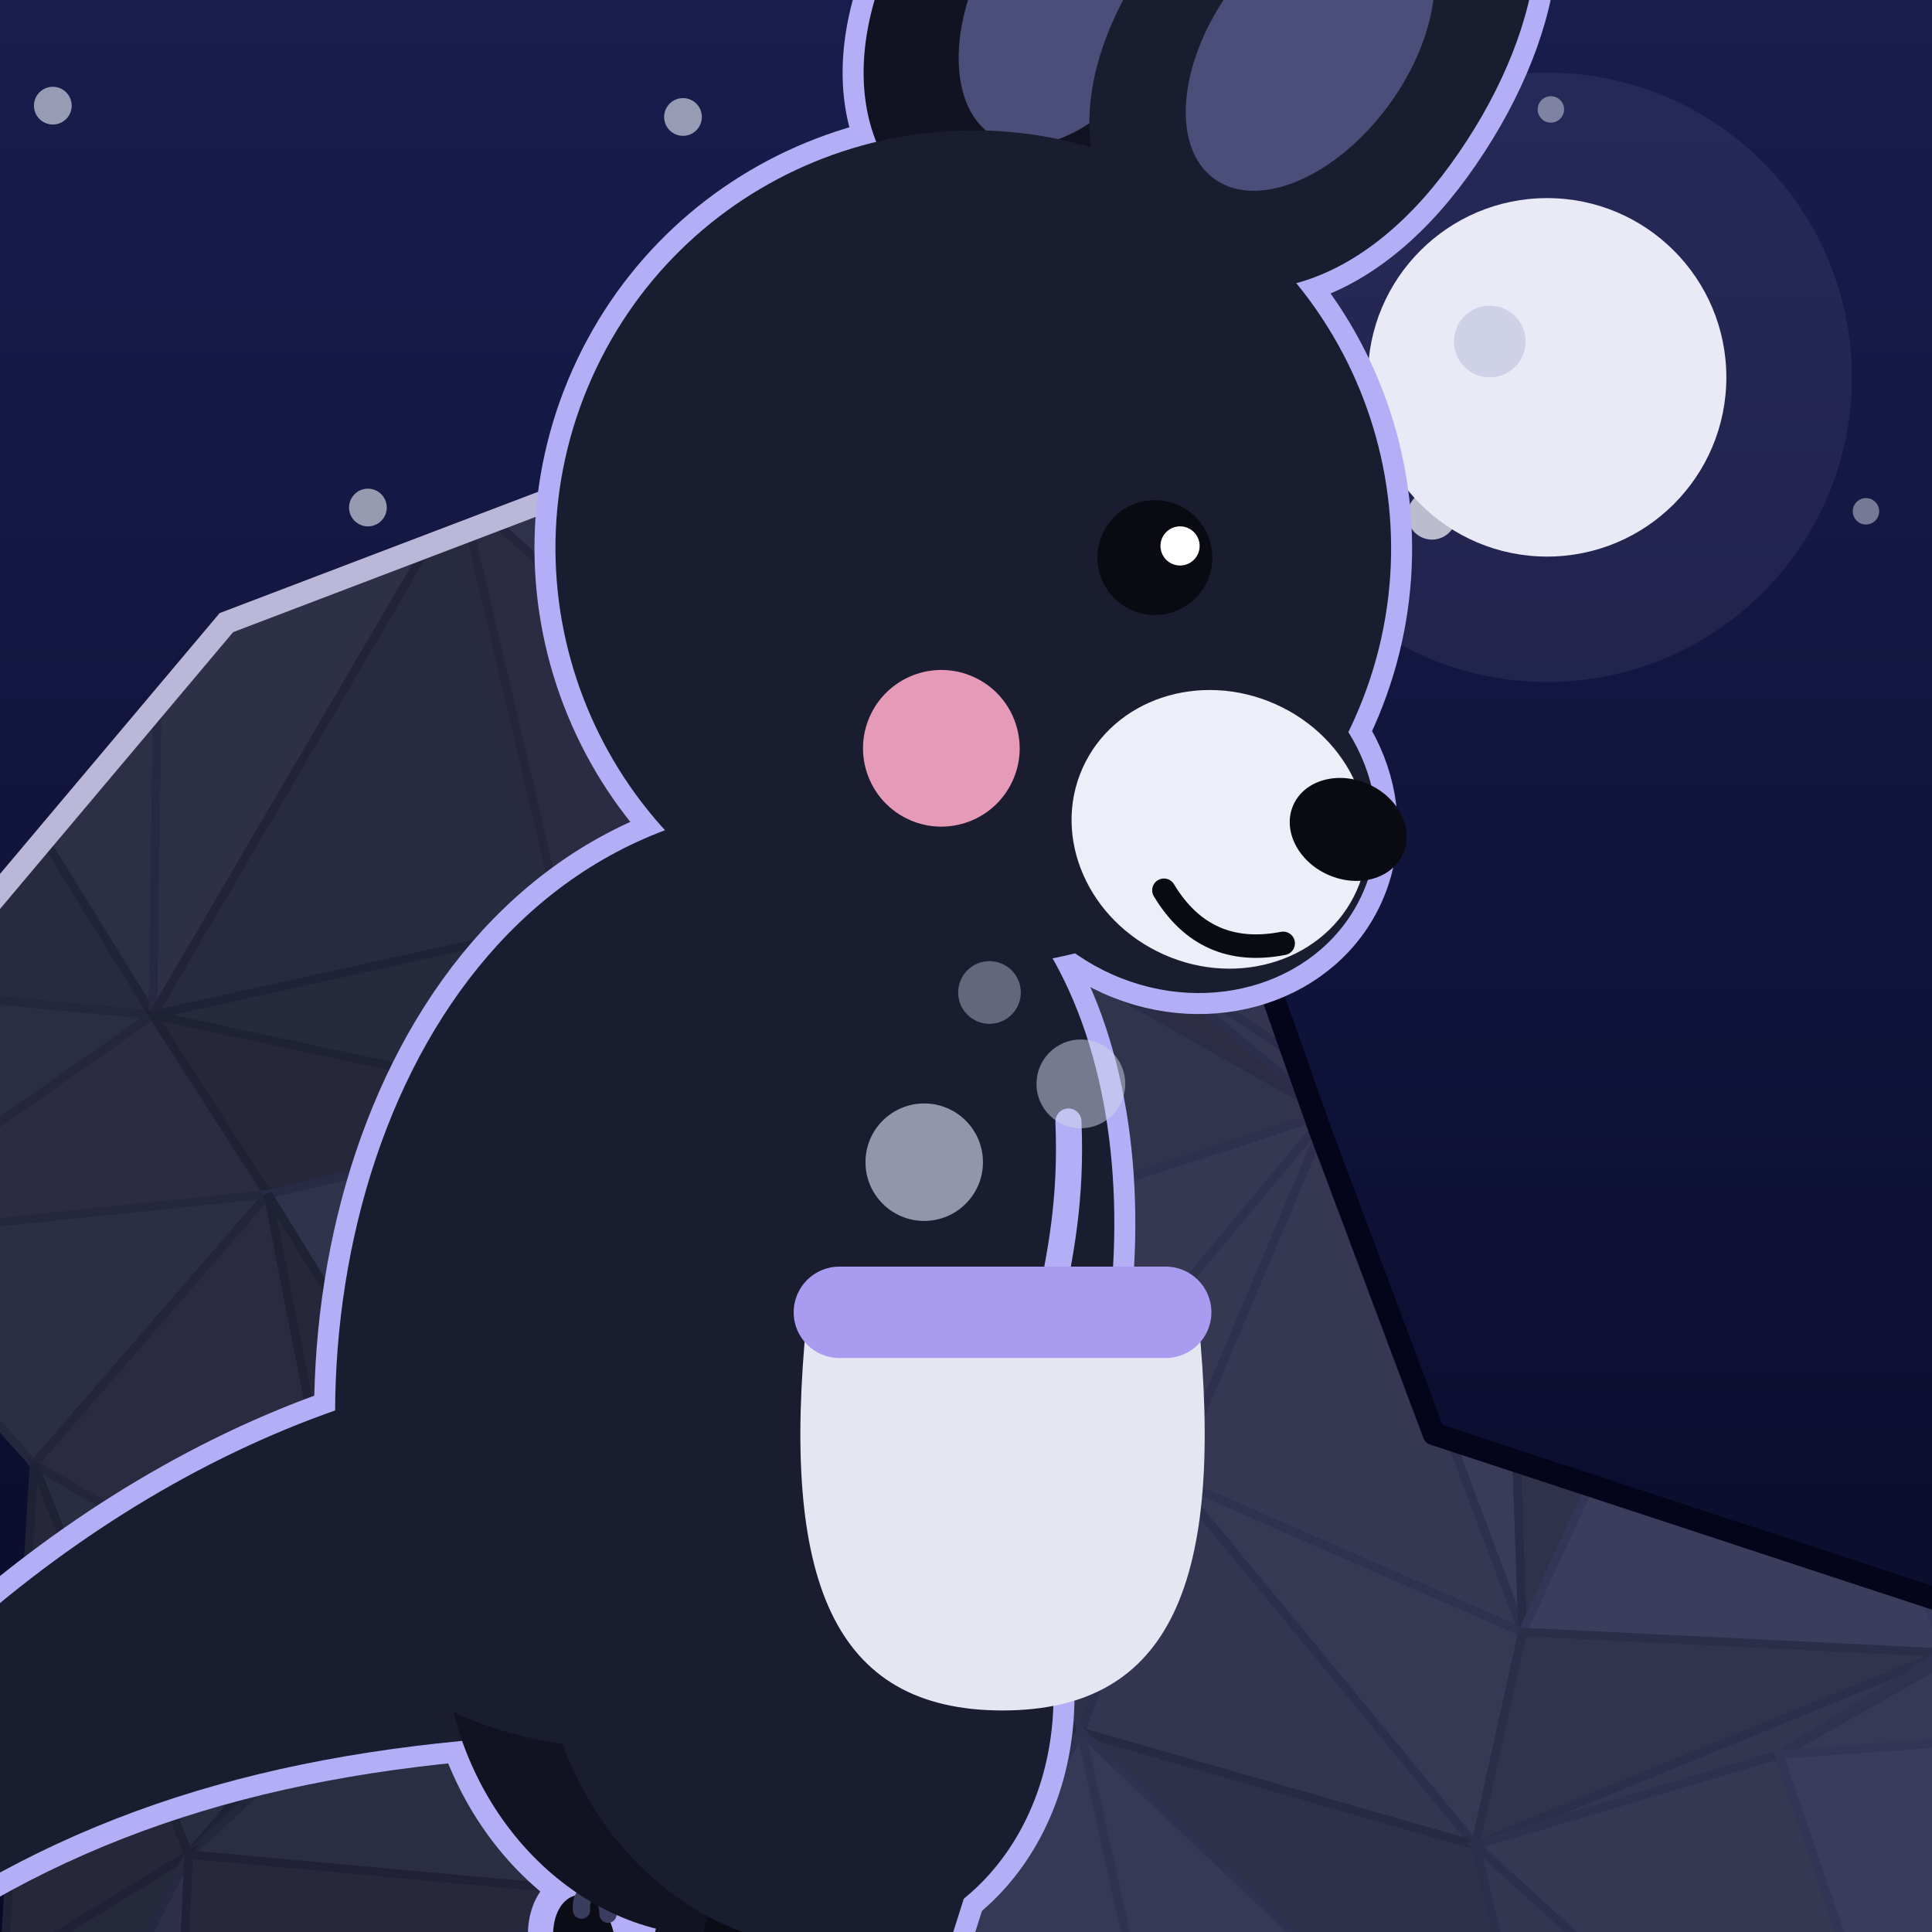
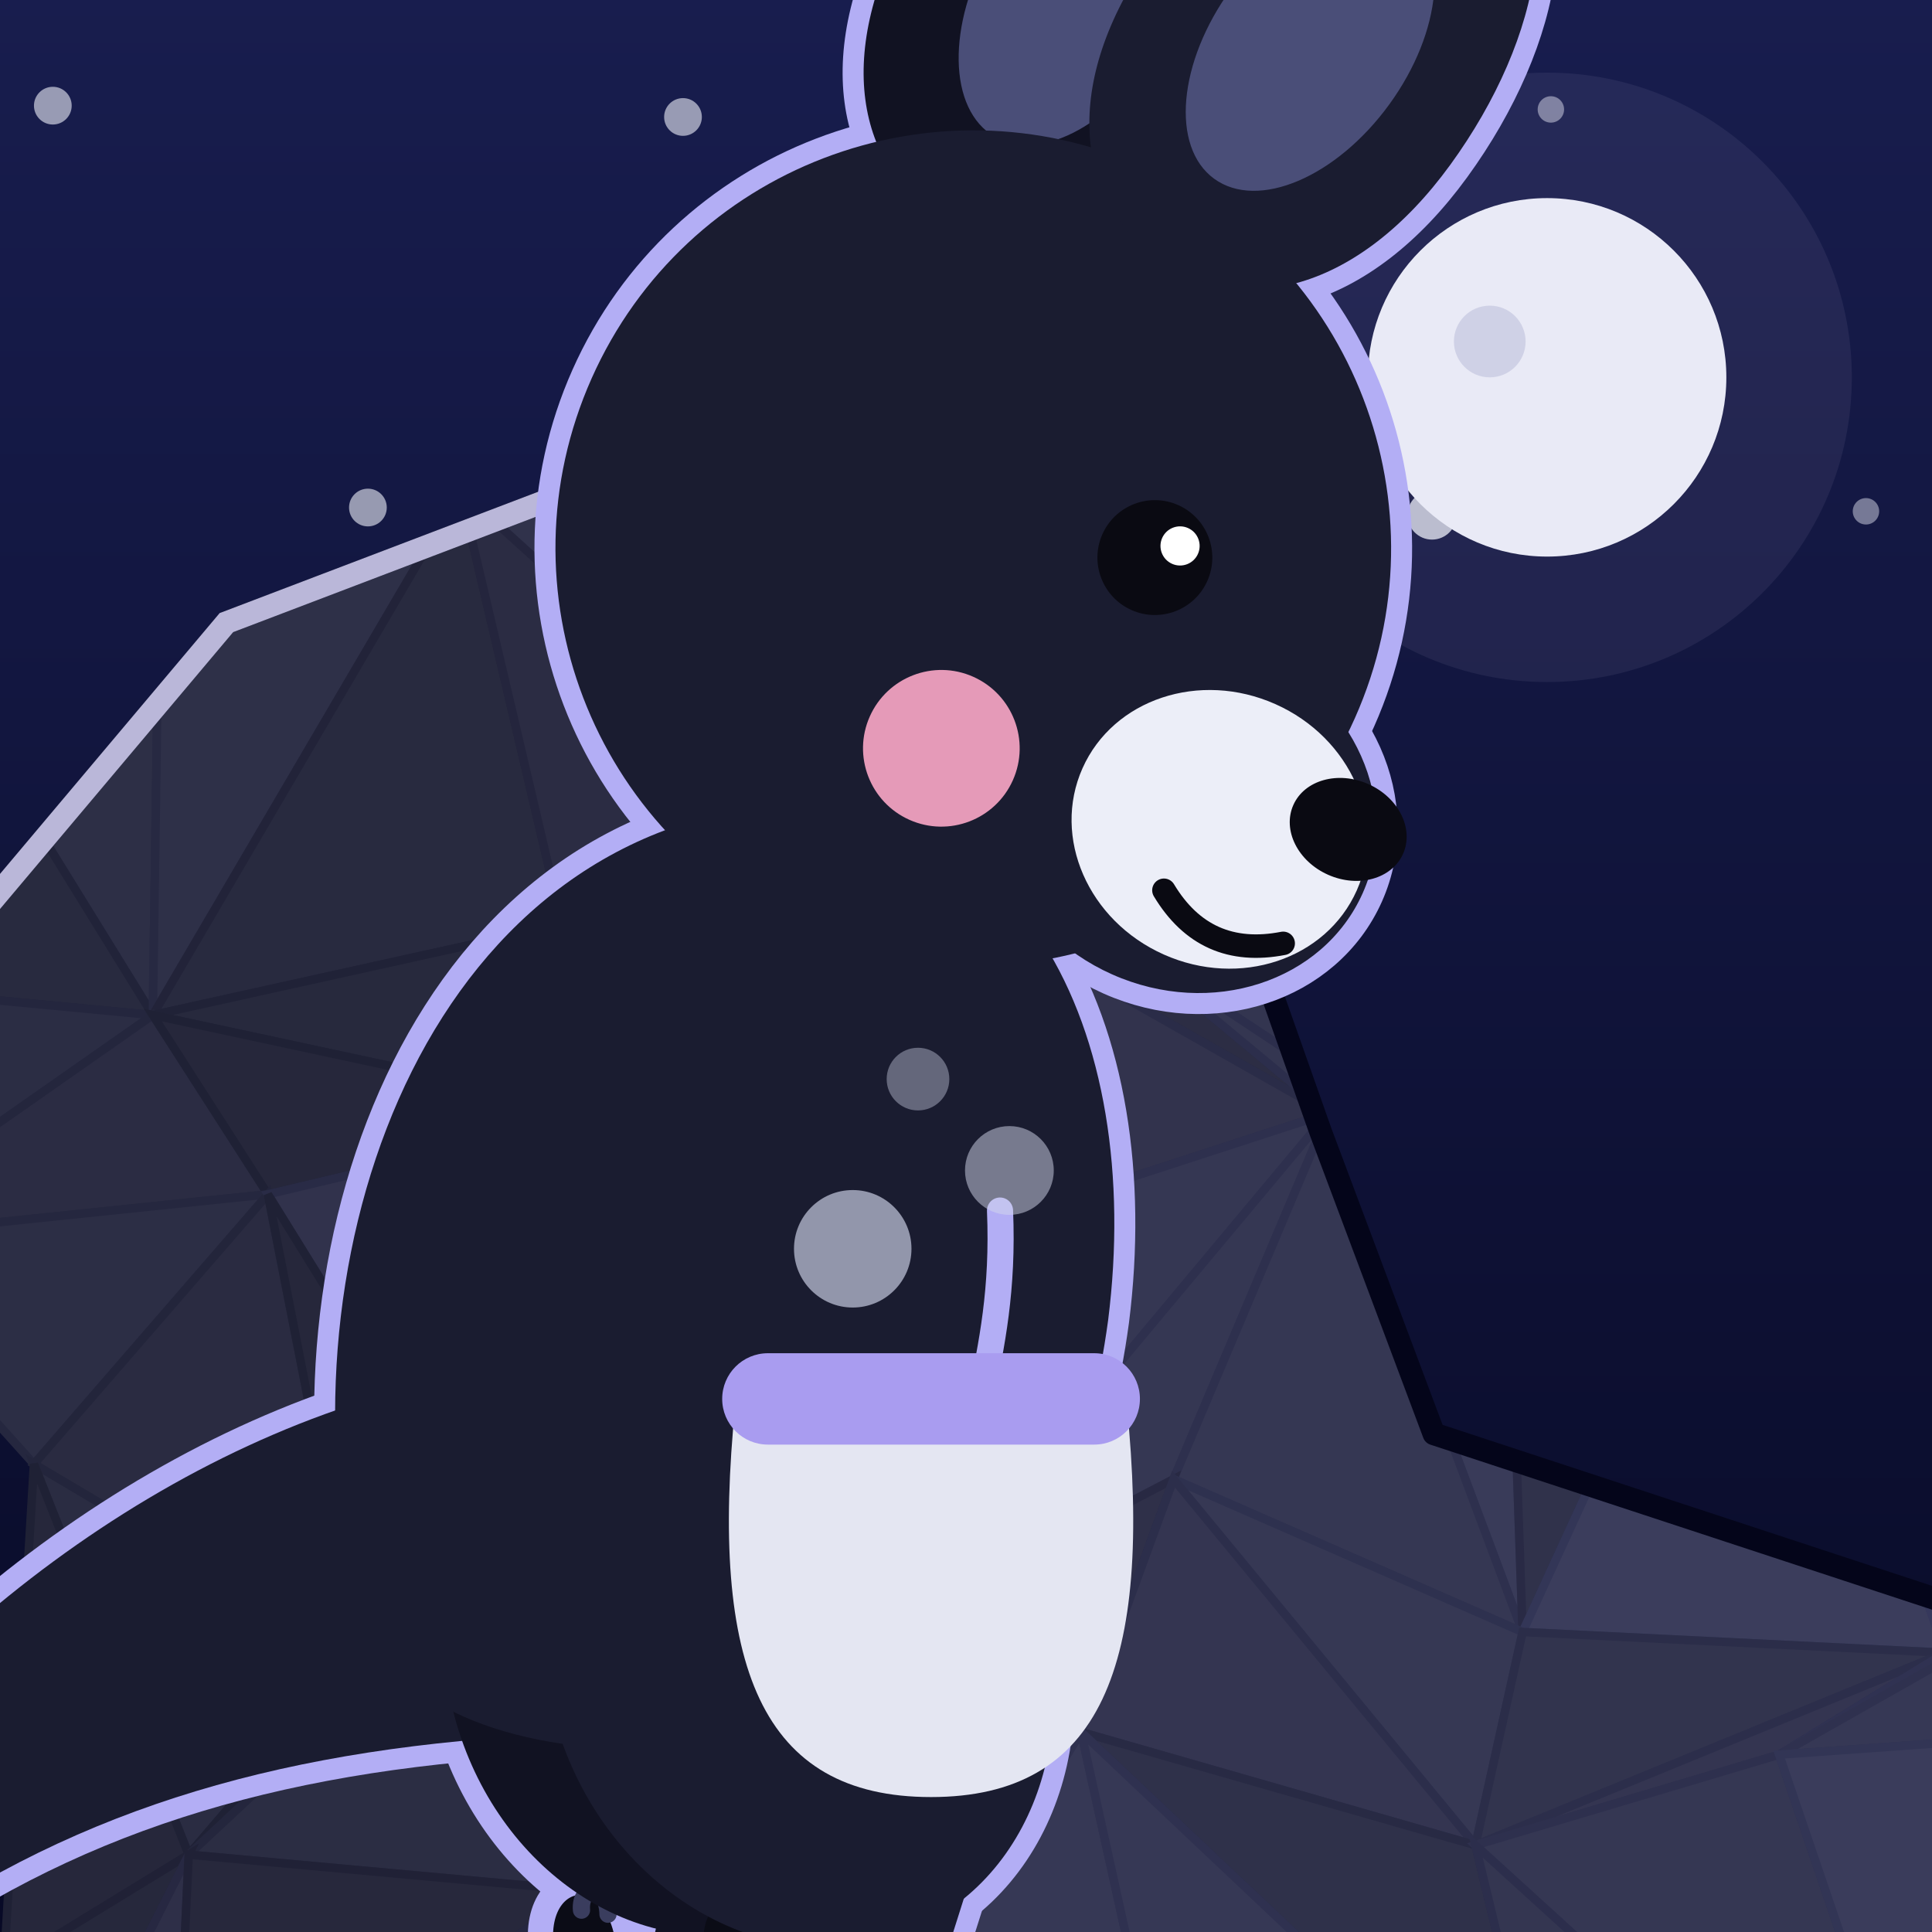
<svg xmlns="http://www.w3.org/2000/svg" viewBox="0 0 1024 1024" width="1024" height="1024" role="img" aria-label="App icon, Chalk-up">
  <defs>
    <clipPath id="ic-chalk-1024">
      <rect width="1024" height="1024" rx="0" />
    </clipPath>
    <linearGradient id="ib-chalk-1024" x1="0" y1="0" x2="0" y2="1">
      <stop offset="0" stop-color="#181D4E" />
      <stop offset="1" stop-color="#080A26" />
    </linearGradient>
  </defs>
  <g clip-path="url(#ic-chalk-1024)">
    <rect width="1024" height="1024" fill="url(#ib-chalk-1024)" />
    <circle cx="655" cy="265" r="7" fill="#EEF0FA" opacity="0.45" />
    <circle cx="28" cy="56" r="10" fill="#EEF0FA" opacity="0.6" />
    <circle cx="425" cy="267" r="13" fill="#EEF0FA" opacity="0.75" />
    <circle cx="822" cy="58" r="7" fill="#EEF0FA" opacity="0.45" />
    <circle cx="195" cy="269" r="10" fill="#EEF0FA" opacity="0.6" />
    <circle cx="592" cy="60" r="13" fill="#EEF0FA" opacity="0.75" />
    <circle cx="989" cy="271" r="7" fill="#EEF0FA" opacity="0.45" />
    <circle cx="362" cy="62" r="10" fill="#EEF0FA" opacity="0.6" />
    <circle cx="759" cy="273" r="13" fill="#EEF0FA" opacity="0.75" />
    <circle cx="820" cy="200" r="161.5" fill="#E9E6FF" opacity=".07" />
    <circle cx="820" cy="200" r="95" fill="#E9EAF6" />
    <circle cx="789.6" cy="181" r="19" fill="#CFD1E6" />
    <g>
      <clipPath id="r-chalk-1024">
        <path d="M-40 1064 L-40 520 L120 330 L330 250 L520 300 L640 430 L700 600 L760 760 L1064 860 L1064 1064Z" />
      </clipPath>
      <g clip-path="url(#r-chalk-1024)">
        <path d="M-75,-107L102,23L69,68Z" fill="hsl(236 22% 20.0%)" stroke="hsl(236 26% 17.5%)" stroke-width="4.5" />
        <path d="M-75,-107L69,68L-3,162Z" fill="hsl(236 22% 19.0%)" stroke="hsl(236 26% 16.5%)" stroke-width="4.5" />
        <path d="M102,23L329,-26L69,68Z" fill="hsl(236 22% 19.2%)" stroke="hsl(236 26% 16.7%)" stroke-width="4.5" />
        <path d="M329,-26L336,174L69,68Z" fill="hsl(236 22% 20.0%)" stroke="hsl(236 26% 17.5%)" stroke-width="4.5" />
        <path d="M329,-26L510,24L336,174Z" fill="hsl(236 22% 20.5%)" stroke="hsl(236 26% 18.0%)" stroke-width="4.5" />
        <path d="M510,24L531,171L336,174Z" fill="hsl(236 22% 21.1%)" stroke="hsl(236 26% 18.6%)" stroke-width="4.5" />
        <path d="M510,24L651,-102L678,164Z" fill="hsl(236 22% 26.1%)" stroke="hsl(236 26% 23.6%)" stroke-width="4.5" />
        <path d="M510,24L678,164L531,171Z" fill="hsl(236 22% 23.5%)" stroke="hsl(236 26% 21.0%)" stroke-width="4.5" />
        <path d="M651,-102L800,-79L869,72Z" fill="hsl(236 22% 26.7%)" stroke="hsl(236 26% 24.2%)" stroke-width="4.5" />
        <path d="M651,-102L869,72L678,164Z" fill="hsl(236 22% 28.6%)" stroke="hsl(236 26% 26.1%)" stroke-width="4.5" />
        <path d="M800,-79L970,-40L918,98Z" fill="hsl(236 22% 30.3%)" stroke="hsl(236 26% 27.8%)" stroke-width="4.5" />
        <path d="M800,-79L918,98L869,72Z" fill="hsl(236 22% 25.8%)" stroke="hsl(236 26% 23.3%)" stroke-width="4.5" />
        <path d="M970,-40L1195,-75L918,98Z" fill="hsl(236 22% 27.0%)" stroke="hsl(236 26% 24.5%)" stroke-width="4.5" />
        <path d="M1195,-75L1093,93L918,98Z" fill="hsl(236 22% 31.0%)" stroke="hsl(236 26% 28.5%)" stroke-width="4.5" />
        <path d="M1195,-75L1379,-49L1093,93Z" fill="hsl(236 22% 31.0%)" stroke="hsl(236 26% 28.5%)" stroke-width="4.5" />
        <path d="M1379,-49L1275,63L1093,93Z" fill="hsl(236 22% 31.0%)" stroke="hsl(236 26% 28.5%)" stroke-width="4.5" />
        <path d="M-3,162L69,68L84,332Z" fill="hsl(236 22% 19.0%)" stroke="hsl(236 26% 16.5%)" stroke-width="4.5" />
        <path d="M-3,162L84,332L-45,334Z" fill="hsl(236 22% 20.6%)" stroke="hsl(236 26% 18.1%)" stroke-width="4.5" />
        <path d="M69,68L336,174L244,260Z" fill="hsl(236 22% 19.9%)" stroke="hsl(236 26% 17.4%)" stroke-width="4.5" />
        <path d="M69,68L244,260L84,332Z" fill="hsl(236 22% 23.1%)" stroke="hsl(236 26% 20.6%)" stroke-width="4.5" />
        <path d="M336,174L531,171L412,268Z" fill="hsl(236 22% 24.6%)" stroke="hsl(236 26% 22.1%)" stroke-width="4.5" />
        <path d="M336,174L412,268L244,260Z" fill="hsl(236 22% 22.6%)" stroke="hsl(236 26% 20.1%)" stroke-width="4.5" />
        <path d="M531,171L678,164L696,253Z" fill="hsl(236 22% 23.5%)" stroke="hsl(236 26% 21.0%)" stroke-width="4.5" />
        <path d="M531,171L696,253L412,268Z" fill="hsl(236 22% 21.6%)" stroke="hsl(236 26% 19.1%)" stroke-width="4.5" />
        <path d="M678,164L869,72L779,282Z" fill="hsl(236 22% 23.8%)" stroke="hsl(236 26% 21.3%)" stroke-width="4.5" />
        <path d="M678,164L779,282L696,253Z" fill="hsl(236 22% 23.6%)" stroke="hsl(236 26% 21.1%)" stroke-width="4.5" />
        <path d="M869,72L918,98L1004,280Z" fill="hsl(236 22% 29.1%)" stroke="hsl(236 26% 26.6%)" stroke-width="4.5" />
        <path d="M869,72L1004,280L779,282Z" fill="hsl(236 22% 30.2%)" stroke="hsl(236 26% 27.7%)" stroke-width="4.5" />
        <path d="M918,98L1093,93L1174,237Z" fill="hsl(236 22% 31.0%)" stroke="hsl(236 26% 28.5%)" stroke-width="4.5" />
        <path d="M918,98L1174,237L1004,280Z" fill="hsl(236 22% 29.1%)" stroke="hsl(236 26% 26.6%)" stroke-width="4.5" />
        <path d="M1093,93L1275,63L1293,328Z" fill="hsl(236 22% 30.5%)" stroke="hsl(236 26% 28.0%)" stroke-width="4.5" />
        <path d="M1093,93L1293,328L1174,237Z" fill="hsl(236 22% 29.6%)" stroke="hsl(236 26% 27.1%)" stroke-width="4.5" />
        <path d="M-45,334L84,332L81,538Z" fill="hsl(236 22% 22.6%)" stroke="hsl(236 26% 20.1%)" stroke-width="4.5" />
        <path d="M-45,334L81,538L-56,525Z" fill="hsl(236 22% 20.2%)" stroke="hsl(236 26% 17.7%)" stroke-width="4.5" />
        <path d="M84,332L244,260L81,538Z" fill="hsl(236 22% 23.1%)" stroke="hsl(236 26% 20.6%)" stroke-width="4.5" />
        <path d="M244,260L298,490L81,538Z" fill="hsl(236 22% 20.3%)" stroke="hsl(236 26% 17.8%)" stroke-width="4.5" />
        <path d="M244,260L412,268L448,445Z" fill="hsl(236 22% 24.0%)" stroke="hsl(236 26% 21.5%)" stroke-width="4.5" />
        <path d="M244,260L448,445L298,490Z" fill="hsl(236 22% 21.4%)" stroke="hsl(236 26% 18.9%)" stroke-width="4.5" />
        <path d="M412,268L696,253L592,497Z" fill="hsl(236 22% 26.4%)" stroke="hsl(236 26% 23.9%)" stroke-width="4.5" />
        <path d="M412,268L592,497L448,445Z" fill="hsl(236 22% 25.9%)" stroke="hsl(236 26% 23.4%)" stroke-width="4.5" />
        <path d="M696,253L779,282L592,497Z" fill="hsl(236 22% 27.7%)" stroke="hsl(236 26% 25.2%)" stroke-width="4.5" />
        <path d="M779,282L751,476L592,497Z" fill="hsl(236 22% 24.5%)" stroke="hsl(236 26% 22.0%)" stroke-width="4.5" />
        <path d="M779,282L1004,280L751,476Z" fill="hsl(236 22% 29.3%)" stroke="hsl(236 26% 26.8%)" stroke-width="4.5" />
        <path d="M1004,280L925,488L751,476Z" fill="hsl(236 22% 29.6%)" stroke="hsl(236 26% 27.1%)" stroke-width="4.5" />
        <path d="M1004,280L1174,237L925,488Z" fill="hsl(236 22% 29.1%)" stroke="hsl(236 26% 26.6%)" stroke-width="4.5" />
        <path d="M1174,237L1138,470L925,488Z" fill="hsl(236 22% 27.6%)" stroke="hsl(236 26% 25.1%)" stroke-width="4.5" />
        <path d="M1174,237L1293,328L1276,538Z" fill="hsl(236 22% 28.1%)" stroke="hsl(236 26% 25.6%)" stroke-width="4.5" />
        <path d="M1174,237L1276,538L1138,470Z" fill="hsl(236 22% 27.2%)" stroke="hsl(236 26% 24.7%)" stroke-width="4.5" />
        <path d="M-56,525L81,538L-89,657Z" fill="hsl(236 22% 21.7%)" stroke="hsl(236 26% 19.2%)" stroke-width="4.5" />
        <path d="M81,538L142,633L-89,657Z" fill="hsl(236 22% 21.5%)" stroke="hsl(236 26% 19.0%)" stroke-width="4.5" />
        <path d="M81,538L298,490L323,590Z" fill="hsl(236 22% 19.7%)" stroke="hsl(236 26% 17.2%)" stroke-width="4.5" />
        <path d="M81,538L323,590L142,633Z" fill="hsl(236 22% 19.0%)" stroke="hsl(236 26% 16.5%)" stroke-width="4.5" />
        <path d="M298,490L448,445L323,590Z" fill="hsl(236 22% 25.3%)" stroke="hsl(236 26% 22.8%)" stroke-width="4.5" />
        <path d="M448,445L532,646L323,590Z" fill="hsl(236 22% 22.6%)" stroke="hsl(236 26% 20.1%)" stroke-width="4.5" />
        <path d="M448,445L592,497L704,590Z" fill="hsl(236 22% 22.0%)" stroke="hsl(236 26% 19.5%)" stroke-width="4.5" />
        <path d="M448,445L704,590L532,646Z" fill="hsl(236 22% 24.9%)" stroke="hsl(236 26% 22.4%)" stroke-width="4.5" />
        <path d="M592,497L751,476L799,634Z" fill="hsl(236 22% 25.7%)" stroke="hsl(236 26% 23.2%)" stroke-width="4.5" />
        <path d="M592,497L799,634L704,590Z" fill="hsl(236 22% 26.0%)" stroke="hsl(236 26% 23.5%)" stroke-width="4.5" />
        <path d="M751,476L925,488L932,593Z" fill="hsl(236 22% 24.5%)" stroke="hsl(236 26% 22.0%)" stroke-width="4.5" />
        <path d="M751,476L932,593L799,634Z" fill="hsl(236 22% 26.8%)" stroke="hsl(236 26% 24.3%)" stroke-width="4.5" />
        <path d="M925,488L1138,470L1119,639Z" fill="hsl(236 22% 29.1%)" stroke="hsl(236 26% 26.6%)" stroke-width="4.5" />
        <path d="M925,488L1119,639L932,593Z" fill="hsl(236 22% 25.4%)" stroke="hsl(236 26% 22.9%)" stroke-width="4.5" />
        <path d="M1138,470L1276,538L1255,573Z" fill="hsl(236 22% 27.9%)" stroke="hsl(236 26% 25.4%)" stroke-width="4.5" />
        <path d="M1138,470L1255,573L1119,639Z" fill="hsl(236 22% 27.2%)" stroke="hsl(236 26% 24.7%)" stroke-width="4.5" />
        <path d="M-89,657L142,633L18,776Z" fill="hsl(236 22% 22.2%)" stroke="hsl(236 26% 19.7%)" stroke-width="4.5" />
        <path d="M142,633L190,878L18,776Z" fill="hsl(236 22% 21.0%)" stroke="hsl(236 26% 18.5%)" stroke-width="4.5" />
        <path d="M142,633L323,590L264,830Z" fill="hsl(236 22% 24.4%)" stroke="hsl(236 26% 21.9%)" stroke-width="4.5" />
        <path d="M142,633L264,830L190,878Z" fill="hsl(236 22% 19.0%)" stroke="hsl(236 26% 16.5%)" stroke-width="4.5" />
        <path d="M323,590L532,646L264,830Z" fill="hsl(236 22% 21.1%)" stroke="hsl(236 26% 18.6%)" stroke-width="4.5" />
        <path d="M532,646L480,858L264,830Z" fill="hsl(236 22% 23.7%)" stroke="hsl(236 26% 21.2%)" stroke-width="4.5" />
        <path d="M532,646L704,590L480,858Z" fill="hsl(236 22% 26.8%)" stroke="hsl(236 26% 24.3%)" stroke-width="4.5" />
        <path d="M704,590L622,784L480,858Z" fill="hsl(236 22% 26.7%)" stroke="hsl(236 26% 24.2%)" stroke-width="4.5" />
        <path d="M704,590L799,634L807,865Z" fill="hsl(236 22% 28.6%)" stroke="hsl(236 26% 26.1%)" stroke-width="4.5" />
        <path d="M704,590L807,865L622,784Z" fill="hsl(236 22% 26.7%)" stroke="hsl(236 26% 24.2%)" stroke-width="4.5" />
        <path d="M799,634L932,593L807,865Z" fill="hsl(236 22% 24.0%)" stroke="hsl(236 26% 21.5%)" stroke-width="4.5" />
        <path d="M932,593L1031,876L807,865Z" fill="hsl(236 22% 29.6%)" stroke="hsl(236 26% 27.1%)" stroke-width="4.5" />
        <path d="M932,593L1119,639L1031,876Z" fill="hsl(236 22% 31.0%)" stroke="hsl(236 26% 28.5%)" stroke-width="4.5" />
        <path d="M1119,639L1181,795L1031,876Z" fill="hsl(236 22% 28.8%)" stroke="hsl(236 26% 26.3%)" stroke-width="4.5" />
        <path d="M1119,639L1255,573L1327,869Z" fill="hsl(236 22% 30.5%)" stroke="hsl(236 26% 28.0%)" stroke-width="4.5" />
        <path d="M1119,639L1327,869L1181,795Z" fill="hsl(236 22% 29.1%)" stroke="hsl(236 26% 26.6%)" stroke-width="4.5" />
        <path d="M18,776L190,878L100,983Z" fill="hsl(236 22% 21.3%)" stroke="hsl(236 26% 18.8%)" stroke-width="4.5" />
        <path d="M18,776L100,983L2,1043Z" fill="hsl(236 22% 19.0%)" stroke="hsl(236 26% 16.5%)" stroke-width="4.5" />
        <path d="M190,878L264,830L100,983Z" fill="hsl(236 22% 19.0%)" stroke="hsl(236 26% 16.5%)" stroke-width="4.5" />
        <path d="M264,830L308,1002L100,983Z" fill="hsl(236 22% 21.6%)" stroke="hsl(236 26% 19.1%)" stroke-width="4.5" />
        <path d="M264,830L480,858L308,1002Z" fill="hsl(236 22% 25.1%)" stroke="hsl(236 26% 22.6%)" stroke-width="4.5" />
        <path d="M480,858L536,978L308,1002Z" fill="hsl(236 22% 24.7%)" stroke="hsl(236 26% 22.2%)" stroke-width="4.5" />
        <path d="M480,858L622,784L573,918Z" fill="hsl(236 22% 23.5%)" stroke="hsl(236 26% 21.0%)" stroke-width="4.5" />
        <path d="M480,858L573,918L536,978Z" fill="hsl(236 22% 22.6%)" stroke="hsl(236 26% 20.1%)" stroke-width="4.5" />
        <path d="M622,784L807,865L782,978Z" fill="hsl(236 22% 27.1%)" stroke="hsl(236 26% 24.6%)" stroke-width="4.5" />
        <path d="M622,784L782,978L573,918Z" fill="hsl(236 22% 25.9%)" stroke="hsl(236 26% 23.4%)" stroke-width="4.5" />
        <path d="M807,865L1031,876L782,978Z" fill="hsl(236 22% 25.2%)" stroke="hsl(236 26% 22.7%)" stroke-width="4.5" />
        <path d="M1031,876L943,930L782,978Z" fill="hsl(236 22% 25.9%)" stroke="hsl(236 26% 23.4%)" stroke-width="4.5" />
        <path d="M1031,876L1181,795L943,930Z" fill="hsl(236 22% 27.9%)" stroke="hsl(236 26% 25.4%)" stroke-width="4.5" />
        <path d="M1181,795L1167,914L943,930Z" fill="hsl(236 22% 27.2%)" stroke="hsl(236 26% 24.7%)" stroke-width="4.5" />
        <path d="M1181,795L1327,869L1335,980Z" fill="hsl(236 22% 31.0%)" stroke="hsl(236 26% 28.5%)" stroke-width="4.5" />
        <path d="M1181,795L1335,980L1167,914Z" fill="hsl(236 22% 30.2%)" stroke="hsl(236 26% 27.7%)" stroke-width="4.5" />
        <path d="M2,1043L100,983L-3,1187Z" fill="hsl(236 22% 19.3%)" stroke="hsl(236 26% 16.8%)" stroke-width="4.5" />
        <path d="M100,983L92,1155L-3,1187Z" fill="hsl(236 22% 23.0%)" stroke="hsl(236 26% 20.5%)" stroke-width="4.5" />
        <path d="M100,983L308,1002L92,1155Z" fill="hsl(236 22% 19.4%)" stroke="hsl(236 26% 16.9%)" stroke-width="4.5" />
        <path d="M308,1002L255,1091L92,1155Z" fill="hsl(236 22% 22.4%)" stroke="hsl(236 26% 19.9%)" stroke-width="4.5" />
        <path d="M308,1002L536,978L414,1178Z" fill="hsl(236 22% 21.3%)" stroke="hsl(236 26% 18.8%)" stroke-width="4.5" />
        <path d="M308,1002L414,1178L255,1091Z" fill="hsl(236 22% 22.9%)" stroke="hsl(236 26% 20.4%)" stroke-width="4.5" />
        <path d="M536,978L573,918L414,1178Z" fill="hsl(236 22% 21.4%)" stroke="hsl(236 26% 18.9%)" stroke-width="4.5" />
        <path d="M573,918L632,1185L414,1178Z" fill="hsl(236 22% 27.2%)" stroke="hsl(236 26% 24.7%)" stroke-width="4.5" />
        <path d="M573,918L782,978L825,1156Z" fill="hsl(236 22% 23.7%)" stroke="hsl(236 26% 21.2%)" stroke-width="4.5" />
        <path d="M573,918L825,1156L632,1185Z" fill="hsl(236 22% 27.3%)" stroke="hsl(236 26% 24.8%)" stroke-width="4.5" />
        <path d="M782,978L943,930L1039,1212Z" fill="hsl(236 22% 26.7%)" stroke="hsl(236 26% 24.2%)" stroke-width="4.5" />
        <path d="M782,978L1039,1212L825,1156Z" fill="hsl(236 22% 26.0%)" stroke="hsl(236 26% 23.5%)" stroke-width="4.5" />
        <path d="M943,930L1167,914L1039,1212Z" fill="hsl(236 22% 29.1%)" stroke="hsl(236 26% 26.6%)" stroke-width="4.5" />
        <path d="M1167,914L1142,1133L1039,1212Z" fill="hsl(236 22% 31.0%)" stroke="hsl(236 26% 28.5%)" stroke-width="4.5" />
        <path d="M1167,914L1335,980L1290,1136Z" fill="hsl(236 22% 27.8%)" stroke="hsl(236 26% 25.3%)" stroke-width="4.5" />
        <path d="M1167,914L1290,1136L1142,1133Z" fill="hsl(236 22% 31.0%)" stroke="hsl(236 26% 28.5%)" stroke-width="4.5" />
        <path d="M-3,1187L92,1155L-46,1291Z" fill="hsl(236 22% 19.0%)" stroke="hsl(236 26% 16.5%)" stroke-width="4.5" />
        <path d="M92,1155L96,1281L-46,1291Z" fill="hsl(236 22% 19.0%)" stroke="hsl(236 26% 16.5%)" stroke-width="4.5" />
        <path d="M92,1155L255,1091L96,1281Z" fill="hsl(236 22% 22.1%)" stroke="hsl(236 26% 19.6%)" stroke-width="4.5" />
        <path d="M255,1091L344,1350L96,1281Z" fill="hsl(236 22% 20.1%)" stroke="hsl(236 26% 17.6%)" stroke-width="4.5" />
        <path d="M255,1091L414,1178L344,1350Z" fill="hsl(236 22% 20.8%)" stroke="hsl(236 26% 18.3%)" stroke-width="4.5" />
        <path d="M414,1178L463,1335L344,1350Z" fill="hsl(236 22% 25.2%)" stroke="hsl(236 26% 22.7%)" stroke-width="4.5" />
        <path d="M414,1178L632,1185L463,1335Z" fill="hsl(236 22% 21.1%)" stroke="hsl(236 26% 18.6%)" stroke-width="4.5" />
        <path d="M632,1185L592,1341L463,1335Z" fill="hsl(236 22% 25.5%)" stroke="hsl(236 26% 23.0%)" stroke-width="4.5" />
        <path d="M632,1185L825,1156L592,1341Z" fill="hsl(236 22% 23.8%)" stroke="hsl(236 26% 21.3%)" stroke-width="4.5" />
        <path d="M825,1156L809,1316L592,1341Z" fill="hsl(236 22% 28.6%)" stroke="hsl(236 26% 26.1%)" stroke-width="4.5" />
        <path d="M825,1156L1039,1212L809,1316Z" fill="hsl(236 22% 27.1%)" stroke="hsl(236 26% 24.6%)" stroke-width="4.5" />
        <path d="M1039,1212L941,1308L809,1316Z" fill="hsl(236 22% 27.7%)" stroke="hsl(236 26% 25.2%)" stroke-width="4.5" />
        <path d="M1039,1212L1142,1133L1199,1263Z" fill="hsl(236 22% 27.1%)" stroke="hsl(236 26% 24.6%)" stroke-width="4.5" />
        <path d="M1039,1212L1199,1263L941,1308Z" fill="hsl(236 22% 27.4%)" stroke="hsl(236 26% 24.9%)" stroke-width="4.5" />
        <path d="M1142,1133L1290,1136L1375,1306Z" fill="hsl(236 22% 29.9%)" stroke="hsl(236 26% 27.4%)" stroke-width="4.5" />
        <path d="M1142,1133L1375,1306L1199,1263Z" fill="hsl(236 22% 29.4%)" stroke="hsl(236 26% 26.9%)" stroke-width="4.5" />
      </g>
      <path d="M-40 1064 L-40 520 L120 330 L330 250 L520 300 L640 430 L700 600 L760 760 L1064 860 L1064 1064Z" fill="none" stroke="#04051A" stroke-width="12" stroke-linejoin="round" />
      <path d="M-40 520 L120 330 L330 250 L520 300 L640 430" fill="none" stroke="#D9D6FA" stroke-width="12" stroke-linecap="round" opacity=".85" />
    </g>
    <svg x="0" y="0" width="1024" height="1024" viewBox="-52 -126 148 148" preserveAspectRatio="xMidYMid slice">
      <g fill="#B3AEF5" stroke="#B3AEF5" stroke-width="3.217" stroke-linejoin="round">
        <g transform="translate(0 0)">
          <g data-part="body" transform="translate(0 0) rotate(2)">
            <g data-part="tail" transform="translate(-18 -4) rotate(-6)">
              <g>
                <path d="M4 -16 C-18 -14 -40 0 -54 18 C-58 24 -53 30 -47 26 C-32 16 -16 12 4 12Z" />
              </g>
            </g>
            <g data-part="thighFar" transform="translate(-4 -12) rotate(4)">
              <g data-part="shinFar" transform="translate(12 28) rotate(10)">
                <g>
                  <path d="M-6 0 L-5 16 A5 5 0 0 0 5 16 L6 0 A6 6 0 0 0 -6 0Z" />
                </g>
                <g data-part="shoeFar" transform="translate(0 20) rotate(-14)">
                  <g>
                    <g transform="scale(1.2)">
                      <path d="M-7.6 -8.4 C-10.4 -14.6 -4.6 -16.4 -4.2 -9.8Z" fill="#0B0C16" />
                      <path d="M-7 -8 C-11 -6 -13 0 -12 5 C-11.5 9 -8 11 -4 10.6 C4 10 14 12 22 14.5 C26 15.6 29 15 28.5 12.5 C27.5 8 21 3 14 -0.5 C9 -3 5 -7 3 -9 C0 -10.6 -4 -10.2 -7 -8Z" fill="#0B0C16" />
                    </g>
                  </g>
                </g>
              </g>
              <g>
                <ellipse cx="6" cy="12" rx="19" ry="22" transform="rotate(-20 6 12)" />
              </g>
            </g>
-             <g data-part="armFar" transform="translate(12 -46) rotate(-30)">
+             <g data-part="armFar" transform="translate(9 -39) rotate(-30)">
              <g>
                <path d="M-10 0 C-10 -8 10 -8 10 0 C10 8 7 14 5.5 19 C7.5 22 7 28.5 1.5 29.5 C-3.5 30 -5 26 -3.8 20 C-5 13 -9 7 -10 0Z" />
              </g>
            </g>
            <g>
              <path d="M-24 0 C-32 -24 -24 -58 2 -64 C24 -68 34 -48 32 -26 C30 -6 20 6 2 8 C-12 9 -20 6 -24 0Z" />
            </g>
            <g data-part="head" transform="translate(8 -56) rotate(22)">
              <g data-part="earFar" transform="translate(-12 -54) rotate(6)">
                <g>
                  <path d="M0 -41 C9 -41 14 -30 14 -18 C14 -6 8 1 0 1 C-8 1 -14 -6 -14 -18 C-14 -30 -9 -41 0 -41Z" />
                </g>
              </g>
              <g>
                <circle cx="0" cy="-31" r="32" />
                <circle cx="4" cy="-15" r="17" />
                <ellipse cx="23" cy="-19" rx="15" ry="13.5" />
              </g>
              <g data-part="earNear" transform="translate(4 -58) rotate(12)">
                <g>
                  <path d="M0 -41 C9 -41 14 -30 14 -18 C14 -6 8 1 0 1 C-8 1 -14 -6 -14 -18 C-14 -30 -9 -41 0 -41Z" />
                </g>
              </g>
            </g>
            <g data-part="thighNear" transform="translate(2 -10) rotate(-6)">
              <g data-part="shinNear" transform="translate(12 28) rotate(18)">
                <g>
                  <path d="M-6 0 L-5 16 A5 5 0 0 0 5 16 L6 0 A6 6 0 0 0 -6 0Z" />
                </g>
                <g data-part="shoeNear" transform="translate(0 20) rotate(-12)">
                  <g>
                    <g transform="scale(1.2)">
                      <path d="M-7.6 -8.4 C-10.4 -14.6 -4.6 -16.4 -4.2 -9.8Z" fill="#0B0C16" />
                      <path d="M-7 -8 C-11 -6 -13 0 -12 5 C-11.5 9 -8 11 -4 10.6 C4 10 14 12 22 14.5 C26 15.6 29 15 28.5 12.5 C27.5 8 21 3 14 -0.5 C9 -3 5 -7 3 -9 C0 -10.6 -4 -10.2 -7 -8Z" fill="#0B0C16" />
                    </g>
                  </g>
                </g>
              </g>
              <g>
                <ellipse cx="6" cy="12" rx="19" ry="22" transform="rotate(-20 6 12)" />
              </g>
            </g>
-             <g data-part="armNear" transform="translate(18 -44) rotate(-12)">
+             <g data-part="armNear" transform="translate(13 -37) rotate(-12)">
              <g>
                <path d="M-10 0 C-10 -8 10 -8 10 0 C10 8 7 14 5.5 19 C7.5 22 7 28.5 1.5 29.5 C-3.5 30 -5 26 -3.8 20 C-5 13 -9 7 -10 0Z" />
              </g>
            </g>
          </g>
        </g>
      </g>
      <g transform="translate(0 0)">
        <g data-part="body" transform="translate(0 0) rotate(2)">
          <g data-part="tail" transform="translate(-18 -4) rotate(-6)">
            <g fill="#1A1C30">
              <path d="M4 -16 C-18 -14 -40 0 -54 18 C-58 24 -53 30 -47 26 C-32 16 -16 12 4 12Z" />
            </g>
          </g>
          <g data-part="thighFar" transform="translate(-4 -12) rotate(4)">
            <g data-part="shinFar" transform="translate(12 28) rotate(10)">
              <g fill="#111222">
                <path d="M-6 0 L-5 16 A5 5 0 0 0 5 16 L6 0 A6 6 0 0 0 -6 0Z" />
              </g>
              <g data-part="shoeFar" transform="translate(0 20) rotate(-14)">
                <g fill="#1A1C30">
                  <g transform="scale(1.2)">
                    <path d="M-7.6 -8.4 C-10.4 -14.6 -4.6 -16.4 -4.2 -9.8Z" fill="#0B0C16" />
                    <path d="M-7 -8 C-11 -6 -13 0 -12 5 C-11.5 9 -8 11 -4 10.6 C4 10 14 12 22 14.5 C26 15.6 29 15 28.5 12.5 C27.5 8 21 3 14 -0.5 C9 -3 5 -7 3 -9 C0 -10.6 -4 -10.2 -7 -8Z" fill="#0B0C16" />
                    <g data-detail="">
                      <path d="M-6.6 -13 C-6.8 -14.6 -5 -14.8 -4.9 -12.8" fill="none" stroke="#3A3D5E" stroke-width="1.1" stroke-linecap="round" />
                      <path d="M-3.6 -9.6 C0 -10 2 -9 3 -8.6 C6 -6 9 -3 13 -1 C10.5 2 9.5 5 10 8 L-1.2 7.6 C-2.2 2 -3 -4 -3.6 -9.6Z" fill="#262840" />
                      <path d="M-1 -5.6 l1.6 1.2 l1.6 -1.2 M0 -0.6 l1.6 1.2 l1.6 -1.2 M5.4 1.4 l1.6 1.2 l1.6 -1.2 M1 4.4 l1.6 1.2 l1.6 -1.2" fill="none" stroke="#3A3D5E" stroke-width=".8" stroke-linecap="round" stroke-linejoin="round" />
                      <path d="M13 -1 C10.5 2 9.5 5 10 8" fill="none" stroke="#06071A" stroke-width="1.2" stroke-linecap="round" />
                      <path d="M15.5 0.6 C20 3 24.5 6.6 26.6 10.2" fill="none" stroke="#3A3D5E" stroke-width="1.2" stroke-linecap="round" />
                      <path d="M-7.4 -8.4 C-6.6 -9 -5.6 -9.4 -4.6 -9.6 C-4.4 -3 -3.2 2.6 -1.4 7.4 C3 7.9 7 8.1 10 8 L10.2 10 C6 10.2 0 10.2 -4.6 10.3 C-6.4 4 -7.2 -2 -7.4 -8.4Z" fill="#A99CF0" stroke="#06071A" stroke-width="1" stroke-linejoin="round" />
                      <path d="M2.4 -8.6 L6.6 5" stroke="#06071A" stroke-width="6.6" stroke-linecap="round" />
                      <path d="M2.4 -8.6 L6.6 5" stroke="#14162A" stroke-width="5" stroke-linecap="round" />
                      <path d="M3.1 -6.4 L5.9 2.8" stroke="#3A3D5E" stroke-width=".9" stroke-linecap="round" stroke-dasharray="1.4 1.6" />
                      <path d="M-10.6 8.4 C-6 10.8 6 11.2 21.4 14" fill="none" stroke="#2A2D48" stroke-width="1.1" stroke-linecap="round" />
                    </g>
                  </g>
                </g>
              </g>
            </g>
            <g fill="#111222">
              <ellipse cx="6" cy="12" rx="19" ry="22" transform="rotate(-20 6 12)" />
            </g>
          </g>
-           <g data-part="armFar" transform="translate(12 -46) rotate(-30)">
+           <g data-part="armFar" transform="translate(9 -39) rotate(-30)">
            <g fill="#111222">
              <path d="M-10 0 C-10 -8 10 -8 10 0 C10 8 7 14 5.5 19 C7.5 22 7 28.5 1.5 29.5 C-3.5 30 -5 26 -3.8 20 C-5 13 -9 7 -10 0Z" />
            </g>
          </g>
          <g fill="#1A1C30">
            <path d="M-24 0 C-32 -24 -24 -58 2 -64 C24 -68 34 -48 32 -26 C30 -6 20 6 2 8 C-12 9 -20 6 -24 0Z" />
          </g>
          <g data-part="head" transform="translate(8 -56) rotate(22)">
            <g data-part="earFar" transform="translate(-12 -54) rotate(6)">
              <g fill="#111222">
                <path d="M0 -41 C9 -41 14 -30 14 -18 C14 -6 8 1 0 1 C-8 1 -14 -6 -14 -18 C-14 -30 -9 -41 0 -41Z" />
                <g data-detail="">
                  <ellipse cx="0" cy="-19" rx="7.5" ry="12.5" fill="#4A4E78" />
                </g>
              </g>
            </g>
            <g fill="#1A1C30">
              <circle cx="0" cy="-31" r="32" />
              <circle cx="4" cy="-15" r="17" />
              <ellipse cx="23" cy="-19" rx="15" ry="13.5" />
              <g data-detail="">
                <ellipse cx="26" cy="-19" rx="11.5" ry="10.5" fill="#ECEEF8" />
                <ellipse cx="35" cy="-23" rx="4.6" ry="3.8" fill="#0A0A12" />
                <path d="M24 -13 Q29 -9.5 34 -13" fill="none" stroke="#0A0A12" stroke-width="1.8" stroke-linecap="round" />
                <circle data-eye="" cx="13" cy="-36" r="4.4" fill="#0A0A12" />
                <circle data-glint="" cx="14.4" cy="-37.6" r="1.5" fill="#fff" />
                <circle data-blush="" cx="4" cy="-16" r="6" fill="#E59AB8" />
              </g>
            </g>
            <g data-part="earNear" transform="translate(4 -58) rotate(12)">
              <g fill="#1A1C30">
                <path d="M0 -41 C9 -41 14 -30 14 -18 C14 -6 8 1 0 1 C-8 1 -14 -6 -14 -18 C-14 -30 -9 -41 0 -41Z" />
                <g data-detail="">
                  <ellipse cx="0" cy="-19" rx="7.5" ry="12.5" fill="#4A4E78" />
                </g>
              </g>
            </g>
          </g>
          <g data-part="thighNear" transform="translate(2 -10) rotate(-6)">
            <g data-part="shinNear" transform="translate(12 28) rotate(18)">
              <g fill="#1A1C30">
                <path d="M-6 0 L-5 16 A5 5 0 0 0 5 16 L6 0 A6 6 0 0 0 -6 0Z" />
              </g>
              <g data-part="shoeNear" transform="translate(0 20) rotate(-12)">
                <g fill="#1A1C30">
                  <g transform="scale(1.2)">
                    <path d="M-7.6 -8.4 C-10.4 -14.6 -4.6 -16.4 -4.2 -9.8Z" fill="#0B0C16" />
                    <path d="M-7 -8 C-11 -6 -13 0 -12 5 C-11.5 9 -8 11 -4 10.6 C4 10 14 12 22 14.5 C26 15.6 29 15 28.5 12.5 C27.5 8 21 3 14 -0.5 C9 -3 5 -7 3 -9 C0 -10.6 -4 -10.2 -7 -8Z" fill="#0B0C16" />
                    <g data-detail="">
                      <path d="M-6.6 -13 C-6.8 -14.6 -5 -14.8 -4.9 -12.8" fill="none" stroke="#3A3D5E" stroke-width="1.1" stroke-linecap="round" />
                      <path d="M-3.6 -9.6 C0 -10 2 -9 3 -8.6 C6 -6 9 -3 13 -1 C10.5 2 9.5 5 10 8 L-1.2 7.6 C-2.2 2 -3 -4 -3.6 -9.6Z" fill="#262840" />
                      <path d="M-1 -5.6 l1.6 1.2 l1.6 -1.2 M0 -0.6 l1.6 1.2 l1.6 -1.2 M5.4 1.4 l1.6 1.2 l1.6 -1.2 M1 4.4 l1.6 1.2 l1.6 -1.2" fill="none" stroke="#3A3D5E" stroke-width=".8" stroke-linecap="round" stroke-linejoin="round" />
                      <path d="M13 -1 C10.5 2 9.5 5 10 8" fill="none" stroke="#06071A" stroke-width="1.2" stroke-linecap="round" />
                      <path d="M15.5 0.6 C20 3 24.5 6.6 26.6 10.2" fill="none" stroke="#3A3D5E" stroke-width="1.2" stroke-linecap="round" />
                      <path d="M-7.4 -8.4 C-6.6 -9 -5.6 -9.4 -4.6 -9.6 C-4.4 -3 -3.2 2.6 -1.4 7.4 C3 7.9 7 8.1 10 8 L10.2 10 C6 10.2 0 10.2 -4.6 10.3 C-6.4 4 -7.2 -2 -7.4 -8.4Z" fill="#A99CF0" stroke="#06071A" stroke-width="1" stroke-linejoin="round" />
                      <path d="M2.4 -8.6 L6.6 5" stroke="#06071A" stroke-width="6.6" stroke-linecap="round" />
                      <path d="M2.4 -8.6 L6.6 5" stroke="#14162A" stroke-width="5" stroke-linecap="round" />
                      <path d="M3.1 -6.4 L5.9 2.8" stroke="#3A3D5E" stroke-width=".9" stroke-linecap="round" stroke-dasharray="1.4 1.6" />
                      <path d="M-10.6 8.4 C-6 10.8 6 11.2 21.4 14" fill="none" stroke="#2A2D48" stroke-width="1.1" stroke-linecap="round" />
                    </g>
                  </g>
                </g>
              </g>
            </g>
            <g fill="#1A1C30">
              <ellipse cx="6" cy="12" rx="19" ry="22" transform="rotate(-20 6 12)" />
            </g>
          </g>
-           <g data-part="armNear" transform="translate(18 -44) rotate(-12)">
+           <g data-part="armNear" transform="translate(13 -37) rotate(-12)">
            <g fill="#1A1C30">
              <path d="M-10 0 C-10 -8 10 -8 10 0 C10 8 7 14 5.5 19 C7.5 22 7 28.5 1.5 29.5 C-3.5 30 -5 26 -3.8 20 C-5 13 -9 7 -10 0Z" />
              <g data-detail="">
                <path d="M9.6 5 C8.8 11 7.2 15 5.6 19 C7.6 22.5 7 28.6 1.5 29.5" fill="none" stroke="#B3AEF5" stroke-width="2" stroke-linecap="round" />
              </g>
            </g>
          </g>
-           <g transform="translate(23.98238 -23.8225) rotate(-2)">
+           <g transform="translate(18.74113 -17.00126) rotate(-2)">
            <g>
              <path d="M-15 -2 C-17 18 -13 28 0 28 C13 28 17 18 15 -2Z" fill="#E4E6F2" />
              <rect x="-16" y="-6" width="32" height="7" rx="3.5" fill="#A99CF0" />
              <circle cx="-6" cy="-14" r="4.5" fill="#D3D7EC" opacity=".65" />
              <circle cx="6" cy="-20" r="3.4" fill="#D3D7EC" opacity=".5" />
              <circle cx="-1" cy="-27" r="2.4" fill="#D3D7EC" opacity=".4" />
            </g>
          </g>
        </g>
      </g>
    </svg>
  </g>
</svg>
